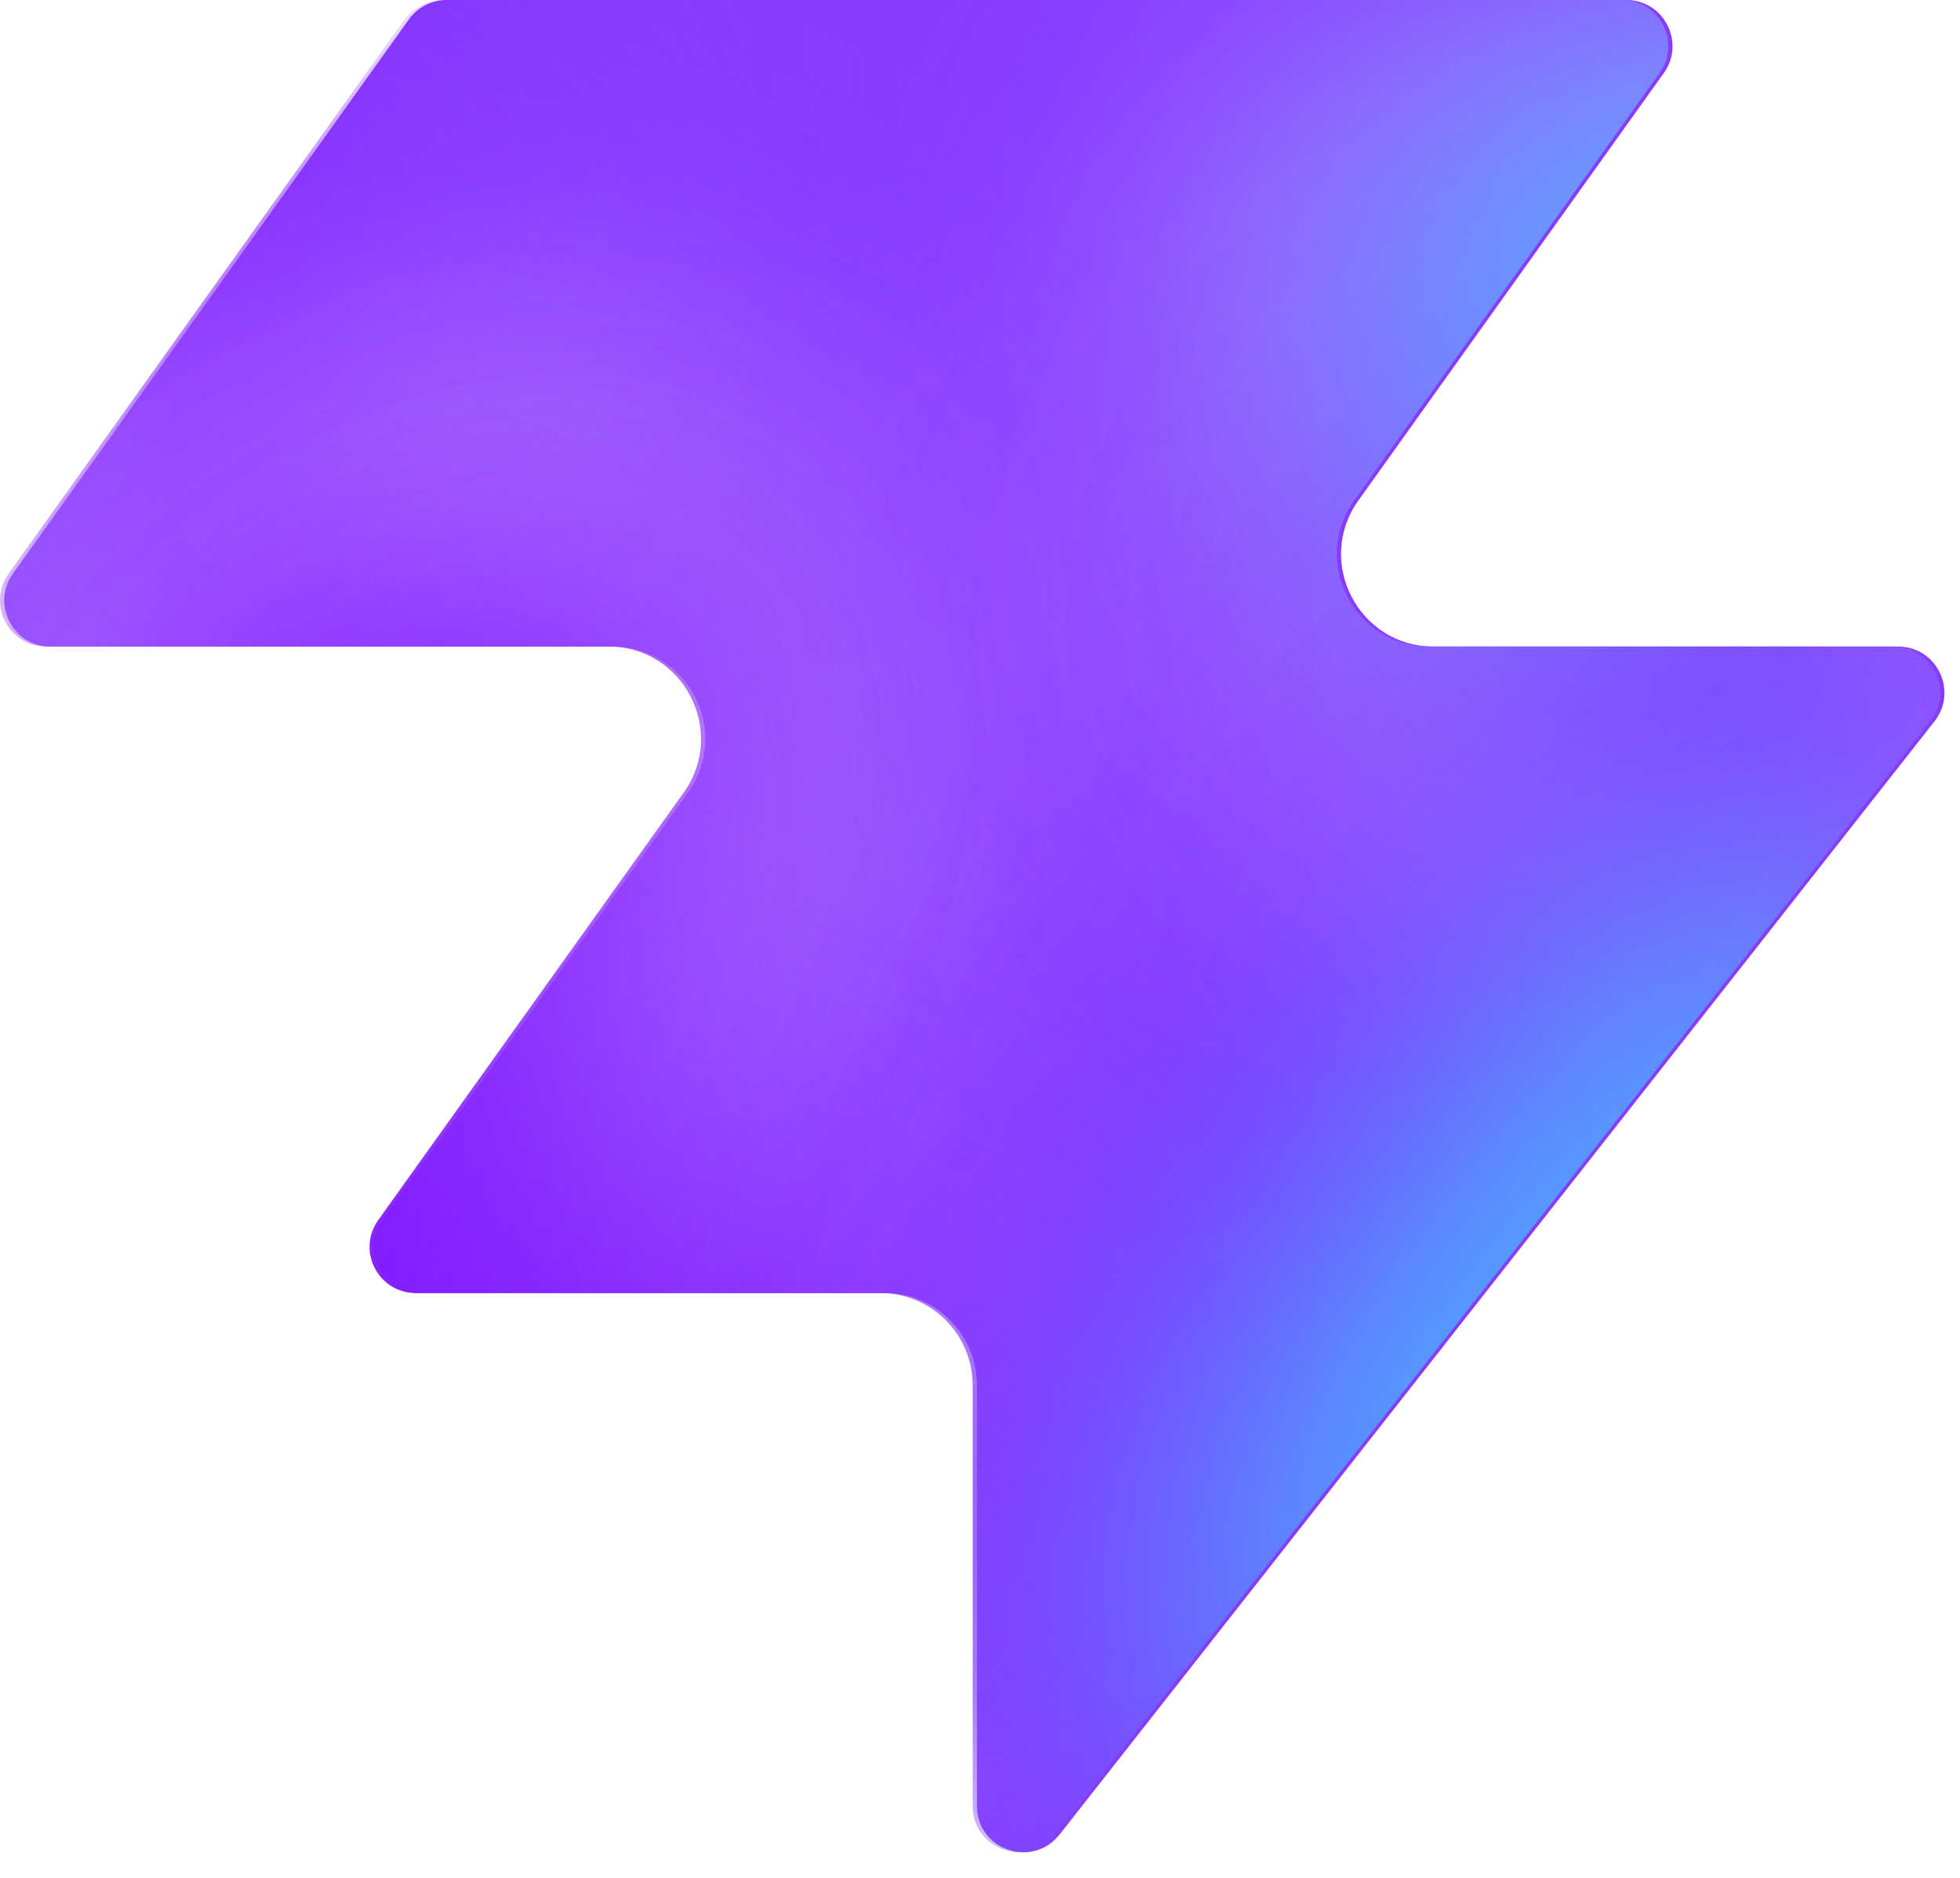
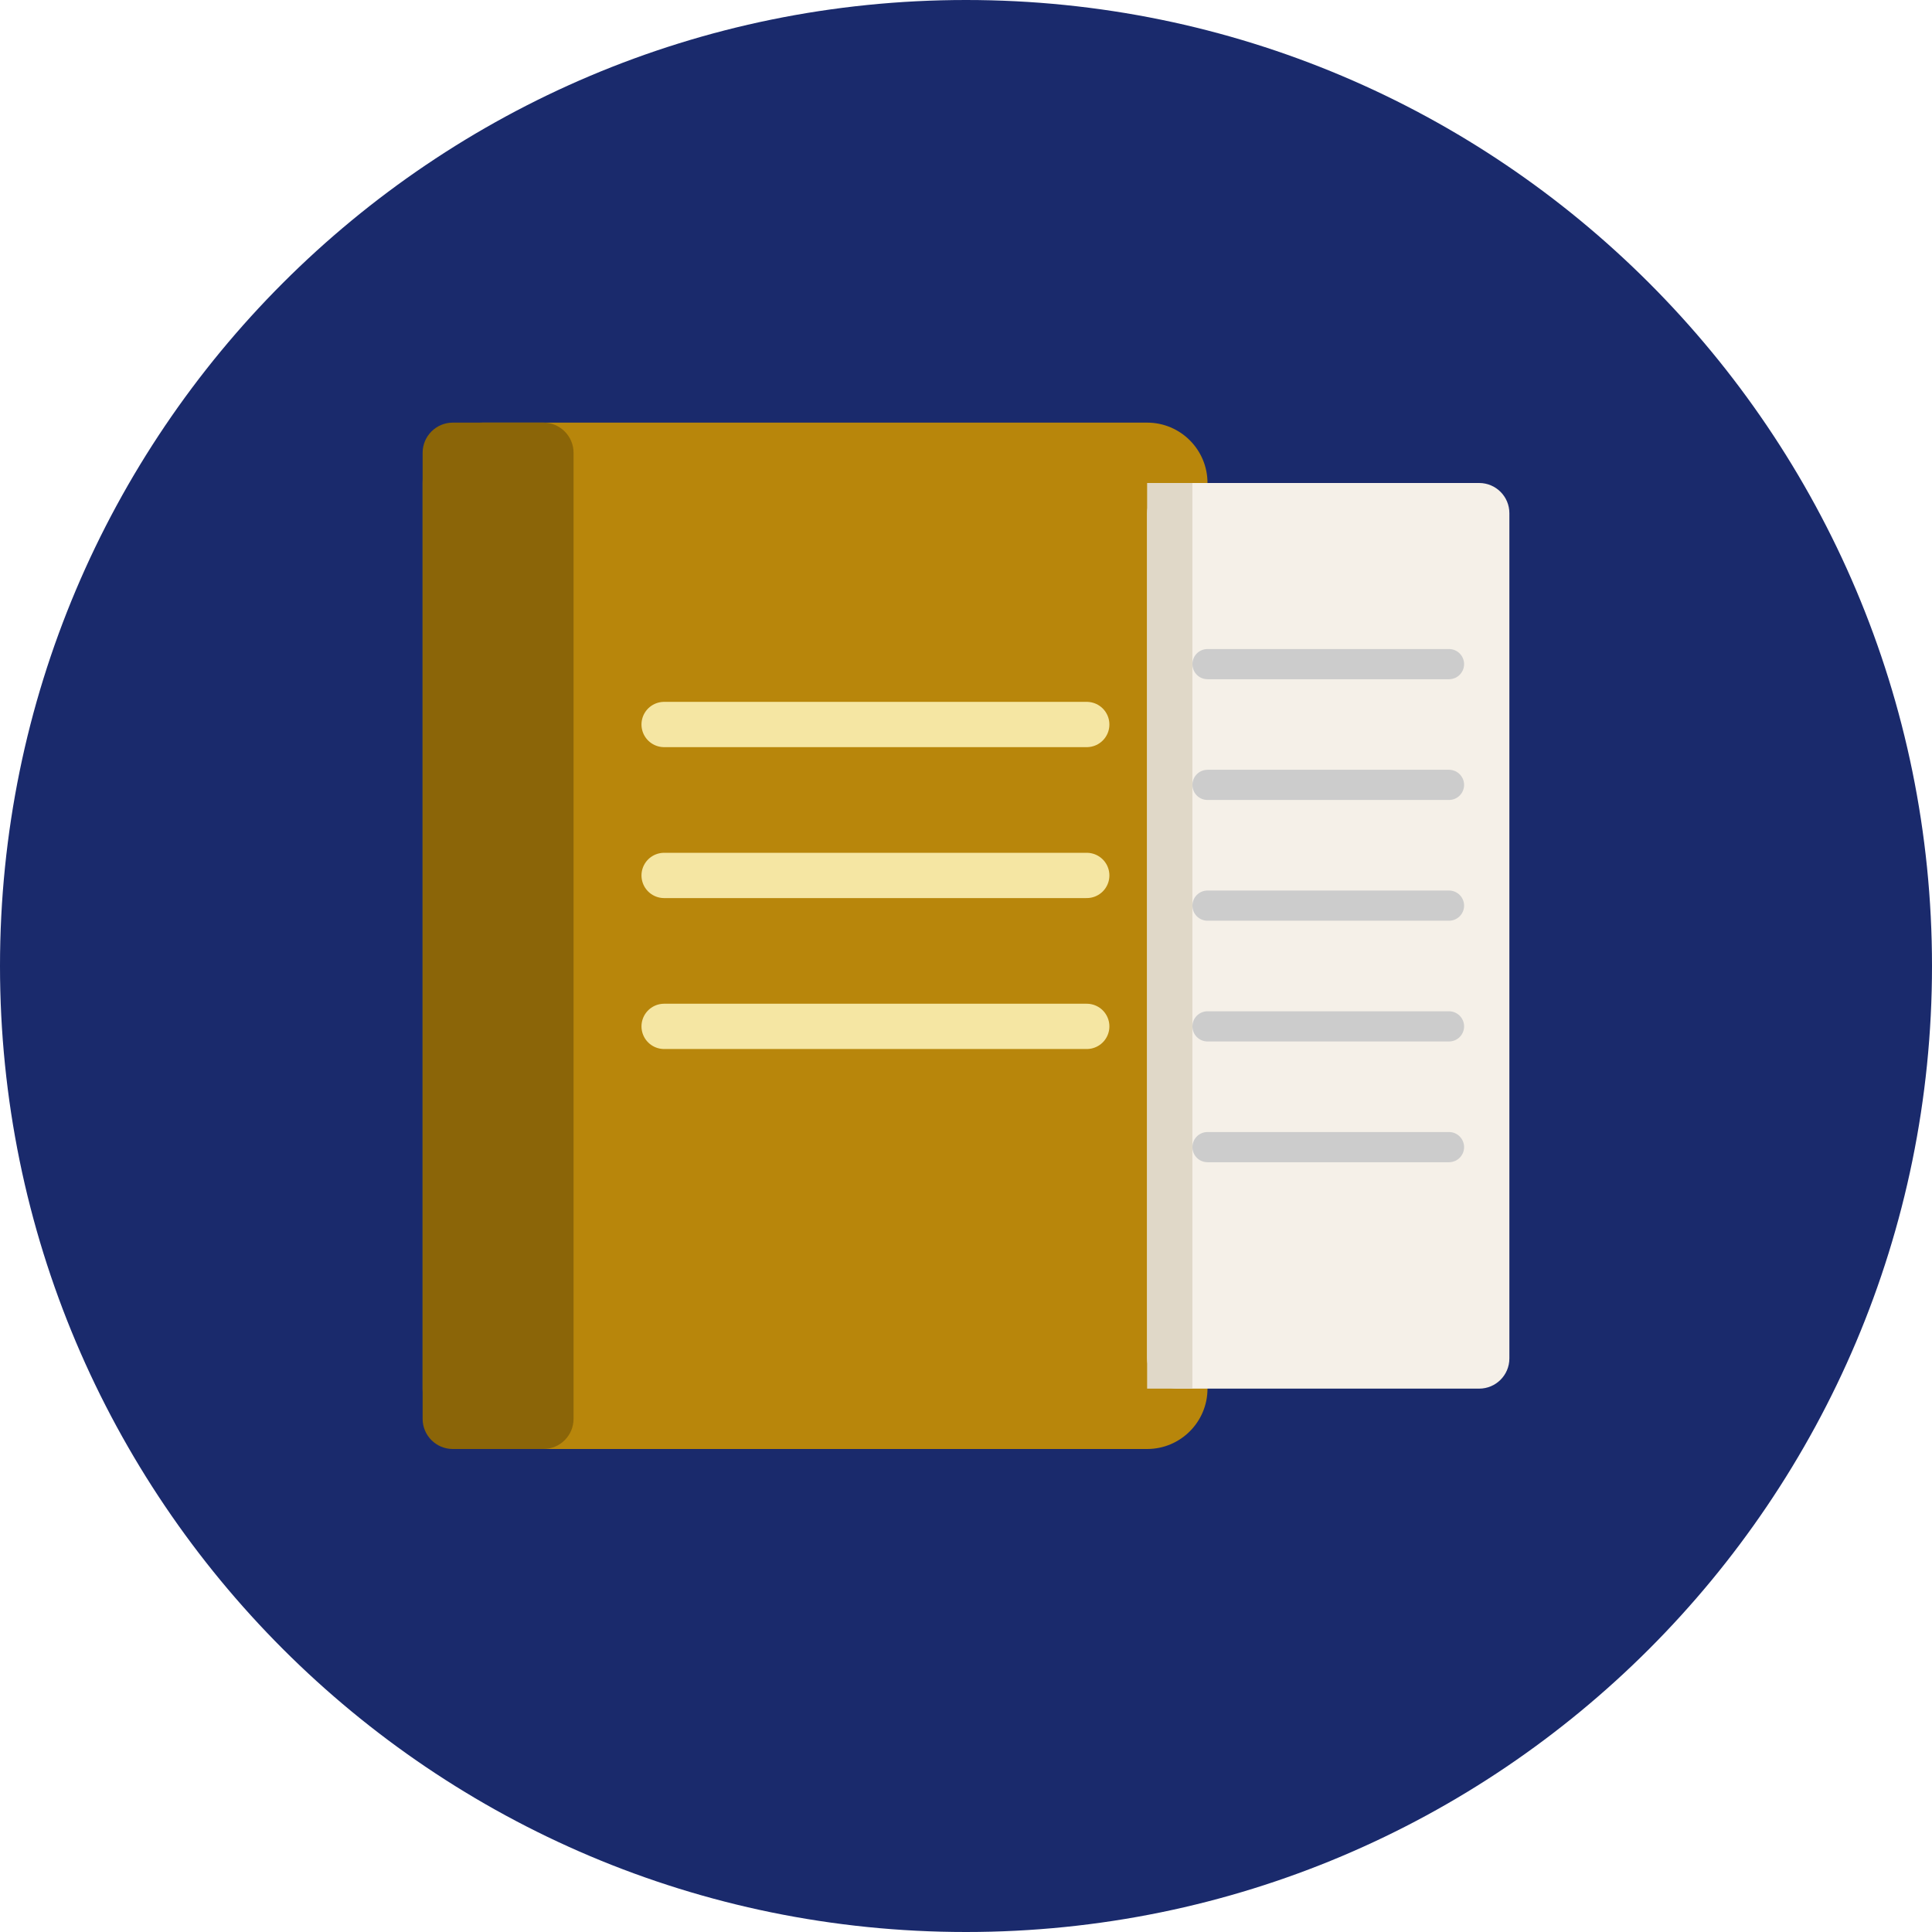
- <svg xmlns="http://www.w3.org/2000/svg" width="48" height="46" fill="none" viewBox="0 0 48 46">
-   <path fill="#863bff" d="M25.946 44.938c-.664.845-2.021.375-2.021-.698V33.937a2.26 2.26 0 0 0-2.262-2.262H10.287c-.92 0-1.456-1.04-.92-1.788l7.48-10.471c1.07-1.497 0-3.578-1.842-3.578H1.237c-.92 0-1.456-1.04-.92-1.788L10.013.474c.214-.297.556-.474.92-.474h28.894c.92 0 1.456 1.04.92 1.788l-7.48 10.471c-1.07 1.498 0 3.579 1.842 3.579h11.377c.943 0 1.473 1.088.89 1.83L25.947 44.94z" style="fill:#863bff;fill:color(display-p3 .525 .23 1);fill-opacity:1" />
-   <mask id="a" width="48" height="46" x="0" y="0" maskUnits="userSpaceOnUse" style="mask-type:alpha">
-     <path fill="#000" d="M25.842 44.938c-.664.844-2.021.375-2.021-.698V33.937a2.26 2.26 0 0 0-2.262-2.262H10.183c-.92 0-1.456-1.04-.92-1.788l7.48-10.471c1.07-1.498 0-3.579-1.842-3.579H1.133c-.92 0-1.456-1.04-.92-1.787L9.91.473c.214-.297.556-.474.92-.474h28.894c.92 0 1.456 1.04.92 1.788l-7.48 10.471c-1.07 1.498 0 3.578 1.842 3.578h11.377c.943 0 1.473 1.088.89 1.832L25.843 44.94z" style="fill:#000;fill-opacity:1" />
-   </mask>
-   <g mask="url(#a)">
-     <g filter="url(#b)">
-       <ellipse cx="5.508" cy="14.704" fill="#ede6ff" rx="5.508" ry="14.704" style="fill:#ede6ff;fill:color(display-p3 .927 .903 1);fill-opacity:1" transform="matrix(.00324 1 1 -.00324 -4.47 31.516)" />
-     </g>
-     <g filter="url(#c)">
-       <ellipse cx="10.399" cy="29.851" fill="#ede6ff" rx="10.399" ry="29.851" style="fill:#ede6ff;fill:color(display-p3 .927 .903 1);fill-opacity:1" transform="matrix(.00324 1 1 -.00324 -39.328 7.883)" />
-     </g>
-     <g filter="url(#d)">
-       <ellipse cx="5.508" cy="30.487" fill="#7e14ff" rx="5.508" ry="30.487" style="fill:#7e14ff;fill:color(display-p3 .492 .077 1);fill-opacity:1" transform="rotate(89.814 -25.913 -14.639)scale(1 -1)" />
-     </g>
-     <g filter="url(#e)">
-       <ellipse cx="5.508" cy="30.599" fill="#7e14ff" rx="5.508" ry="30.599" style="fill:#7e14ff;fill:color(display-p3 .492 .077 1);fill-opacity:1" transform="rotate(89.814 -32.644 -3.334)scale(1 -1)" />
-     </g>
-     <g filter="url(#f)">
-       <ellipse cx="5.508" cy="30.599" fill="#7e14ff" rx="5.508" ry="30.599" style="fill:#7e14ff;fill:color(display-p3 .492 .077 1);fill-opacity:1" transform="matrix(.00324 1 1 -.00324 -34.34 30.47)" />
-     </g>
-     <g filter="url(#g)">
-       <ellipse cx="14.072" cy="22.078" fill="#ede6ff" rx="14.072" ry="22.078" style="fill:#ede6ff;fill:color(display-p3 .927 .903 1);fill-opacity:1" transform="rotate(93.35 24.506 48.493)scale(-1 1)" />
-     </g>
-     <g filter="url(#h)">
-       <ellipse cx="3.47" cy="21.501" fill="#7e14ff" rx="3.47" ry="21.501" style="fill:#7e14ff;fill:color(display-p3 .492 .077 1);fill-opacity:1" transform="rotate(89.009 28.708 47.59)scale(-1 1)" />
-     </g>
-     <g filter="url(#i)">
-       <ellipse cx="3.47" cy="21.501" fill="#7e14ff" rx="3.47" ry="21.501" style="fill:#7e14ff;fill:color(display-p3 .492 .077 1);fill-opacity:1" transform="rotate(89.009 28.708 47.59)scale(-1 1)" />
-     </g>
-     <g filter="url(#j)">
-       <ellipse cx=".387" cy="8.972" fill="#7e14ff" rx="4.407" ry="29.108" style="fill:#7e14ff;fill:color(display-p3 .492 .077 1);fill-opacity:1" transform="rotate(39.51 .387 8.972)" />
-     </g>
-     <g filter="url(#k)">
-       <ellipse cx="47.523" cy="-6.092" fill="#7e14ff" rx="4.407" ry="29.108" style="fill:#7e14ff;fill:color(display-p3 .492 .077 1);fill-opacity:1" transform="rotate(37.892 47.523 -6.092)" />
-     </g>
-     <g filter="url(#l)">
-       <ellipse cx="41.412" cy="6.333" fill="#47bfff" rx="5.971" ry="9.665" style="fill:#47bfff;fill:color(display-p3 .28 .748 1);fill-opacity:1" transform="rotate(37.892 41.412 6.333)" />
-     </g>
-     <g filter="url(#m)">
-       <ellipse cx="-1.879" cy="38.332" fill="#7e14ff" rx="4.407" ry="29.108" style="fill:#7e14ff;fill:color(display-p3 .492 .077 1);fill-opacity:1" transform="rotate(37.892 -1.88 38.332)" />
-     </g>
-     <g filter="url(#n)">
-       <ellipse cx="-1.879" cy="38.332" fill="#7e14ff" rx="4.407" ry="29.108" style="fill:#7e14ff;fill:color(display-p3 .492 .077 1);fill-opacity:1" transform="rotate(37.892 -1.88 38.332)" />
-     </g>
-     <g filter="url(#o)">
-       <ellipse cx="35.651" cy="29.907" fill="#7e14ff" rx="4.407" ry="29.108" style="fill:#7e14ff;fill:color(display-p3 .492 .077 1);fill-opacity:1" transform="rotate(37.892 35.651 29.907)" />
-     </g>
-     <g filter="url(#p)">
-       <ellipse cx="38.418" cy="32.4" fill="#47bfff" rx="5.971" ry="15.297" style="fill:#47bfff;fill:color(display-p3 .28 .748 1);fill-opacity:1" transform="rotate(37.892 38.418 32.4)" />
-     </g>
-   </g>
-   <defs>
-     <filter id="b" width="60.045" height="41.654" x="-19.77" y="16.149" color-interpolation-filters="sRGB" filterUnits="userSpaceOnUse">
-       <feFlood flood-opacity="0" result="BackgroundImageFix" />
-       <feBlend in="SourceGraphic" in2="BackgroundImageFix" result="shape" />
-       <feGaussianBlur result="effect1_foregroundBlur_2002_17158" stdDeviation="7.659" />
-     </filter>
-     <filter id="c" width="90.34" height="51.437" x="-54.613" y="-7.533" color-interpolation-filters="sRGB" filterUnits="userSpaceOnUse">
-       <feFlood flood-opacity="0" result="BackgroundImageFix" />
-       <feBlend in="SourceGraphic" in2="BackgroundImageFix" result="shape" />
-       <feGaussianBlur result="effect1_foregroundBlur_2002_17158" stdDeviation="7.659" />
-     </filter>
-     <filter id="d" width="79.355" height="29.4" x="-49.64" y="2.03" color-interpolation-filters="sRGB" filterUnits="userSpaceOnUse">
-       <feFlood flood-opacity="0" result="BackgroundImageFix" />
-       <feBlend in="SourceGraphic" in2="BackgroundImageFix" result="shape" />
-       <feGaussianBlur result="effect1_foregroundBlur_2002_17158" stdDeviation="4.596" />
-     </filter>
-     <filter id="e" width="79.579" height="29.4" x="-45.045" y="20.029" color-interpolation-filters="sRGB" filterUnits="userSpaceOnUse">
-       <feFlood flood-opacity="0" result="BackgroundImageFix" />
-       <feBlend in="SourceGraphic" in2="BackgroundImageFix" result="shape" />
-       <feGaussianBlur result="effect1_foregroundBlur_2002_17158" stdDeviation="4.596" />
-     </filter>
-     <filter id="f" width="79.579" height="29.4" x="-43.513" y="21.178" color-interpolation-filters="sRGB" filterUnits="userSpaceOnUse">
-       <feFlood flood-opacity="0" result="BackgroundImageFix" />
-       <feBlend in="SourceGraphic" in2="BackgroundImageFix" result="shape" />
-       <feGaussianBlur result="effect1_foregroundBlur_2002_17158" stdDeviation="4.596" />
-     </filter>
-     <filter id="g" width="74.749" height="58.852" x="15.756" y="-17.901" color-interpolation-filters="sRGB" filterUnits="userSpaceOnUse">
-       <feFlood flood-opacity="0" result="BackgroundImageFix" />
-       <feBlend in="SourceGraphic" in2="BackgroundImageFix" result="shape" />
-       <feGaussianBlur result="effect1_foregroundBlur_2002_17158" stdDeviation="7.659" />
-     </filter>
-     <filter id="h" width="61.377" height="25.362" x="23.548" y="2.284" color-interpolation-filters="sRGB" filterUnits="userSpaceOnUse">
-       <feFlood flood-opacity="0" result="BackgroundImageFix" />
-       <feBlend in="SourceGraphic" in2="BackgroundImageFix" result="shape" />
-       <feGaussianBlur result="effect1_foregroundBlur_2002_17158" stdDeviation="4.596" />
-     </filter>
-     <filter id="i" width="61.377" height="25.362" x="23.548" y="2.284" color-interpolation-filters="sRGB" filterUnits="userSpaceOnUse">
-       <feFlood flood-opacity="0" result="BackgroundImageFix" />
-       <feBlend in="SourceGraphic" in2="BackgroundImageFix" result="shape" />
-       <feGaussianBlur result="effect1_foregroundBlur_2002_17158" stdDeviation="4.596" />
-     </filter>
-     <filter id="j" width="56.045" height="63.649" x="-27.636" y="-22.853" color-interpolation-filters="sRGB" filterUnits="userSpaceOnUse">
-       <feFlood flood-opacity="0" result="BackgroundImageFix" />
-       <feBlend in="SourceGraphic" in2="BackgroundImageFix" result="shape" />
-       <feGaussianBlur result="effect1_foregroundBlur_2002_17158" stdDeviation="4.596" />
-     </filter>
-     <filter id="k" width="54.814" height="64.646" x="20.116" y="-38.415" color-interpolation-filters="sRGB" filterUnits="userSpaceOnUse">
-       <feFlood flood-opacity="0" result="BackgroundImageFix" />
-       <feBlend in="SourceGraphic" in2="BackgroundImageFix" result="shape" />
-       <feGaussianBlur result="effect1_foregroundBlur_2002_17158" stdDeviation="4.596" />
-     </filter>
-     <filter id="l" width="33.541" height="35.313" x="24.641" y="-11.323" color-interpolation-filters="sRGB" filterUnits="userSpaceOnUse">
-       <feFlood flood-opacity="0" result="BackgroundImageFix" />
-       <feBlend in="SourceGraphic" in2="BackgroundImageFix" result="shape" />
-       <feGaussianBlur result="effect1_foregroundBlur_2002_17158" stdDeviation="4.596" />
-     </filter>
-     <filter id="m" width="54.814" height="64.646" x="-29.286" y="6.009" color-interpolation-filters="sRGB" filterUnits="userSpaceOnUse">
-       <feFlood flood-opacity="0" result="BackgroundImageFix" />
-       <feBlend in="SourceGraphic" in2="BackgroundImageFix" result="shape" />
-       <feGaussianBlur result="effect1_foregroundBlur_2002_17158" stdDeviation="4.596" />
-     </filter>
-     <filter id="n" width="54.814" height="64.646" x="-29.286" y="6.009" color-interpolation-filters="sRGB" filterUnits="userSpaceOnUse">
-       <feFlood flood-opacity="0" result="BackgroundImageFix" />
-       <feBlend in="SourceGraphic" in2="BackgroundImageFix" result="shape" />
-       <feGaussianBlur result="effect1_foregroundBlur_2002_17158" stdDeviation="4.596" />
-     </filter>
-     <filter id="o" width="54.814" height="64.646" x="8.244" y="-2.416" color-interpolation-filters="sRGB" filterUnits="userSpaceOnUse">
-       <feFlood flood-opacity="0" result="BackgroundImageFix" />
-       <feBlend in="SourceGraphic" in2="BackgroundImageFix" result="shape" />
-       <feGaussianBlur result="effect1_foregroundBlur_2002_17158" stdDeviation="4.596" />
-     </filter>
-     <filter id="p" width="39.409" height="43.623" x="18.713" y="10.588" color-interpolation-filters="sRGB" filterUnits="userSpaceOnUse">
-       <feFlood flood-opacity="0" result="BackgroundImageFix" />
-       <feBlend in="SourceGraphic" in2="BackgroundImageFix" result="shape" />
-       <feGaussianBlur result="effect1_foregroundBlur_2002_17158" stdDeviation="4.596" />
-     </filter>
-   </defs>
+ <svg xmlns="http://www.w3.org/2000/svg" viewBox="0 0 64 64" width="64" height="64">
+   <circle cx="32" cy="32" r="32" fill="#1a2a6c" />
+   <rect x="14" y="14" width="26" height="34" rx="2" fill="#b8860b" />
+   <rect x="14" y="14" width="5" height="34" rx="1" fill="#8b6508" />
+   <rect x="38" y="16" width="12" height="30" rx="1" fill="#f5f0e8" />
+   <rect x="38" y="16" width="1.5" height="30" fill="#e0d8c8" />
+   <line x1="22" y1="24" x2="36" y2="24" stroke="#f5e6a3" stroke-width="1.5" stroke-linecap="round" />
+   <line x1="22" y1="29" x2="36" y2="29" stroke="#f5e6a3" stroke-width="1.5" stroke-linecap="round" />
+   <line x1="22" y1="34" x2="36" y2="34" stroke="#f5e6a3" stroke-width="1.5" stroke-linecap="round" />
+   <line x1="40" y1="22" x2="48" y2="22" stroke="#ccc" stroke-width="1" stroke-linecap="round" />
+   <line x1="40" y1="26" x2="48" y2="26" stroke="#ccc" stroke-width="1" stroke-linecap="round" />
+   <line x1="40" y1="30" x2="48" y2="30" stroke="#ccc" stroke-width="1" stroke-linecap="round" />
+   <line x1="40" y1="34" x2="48" y2="34" stroke="#ccc" stroke-width="1" stroke-linecap="round" />
+   <line x1="40" y1="38" x2="48" y2="38" stroke="#ccc" stroke-width="1" stroke-linecap="round" />
</svg>
